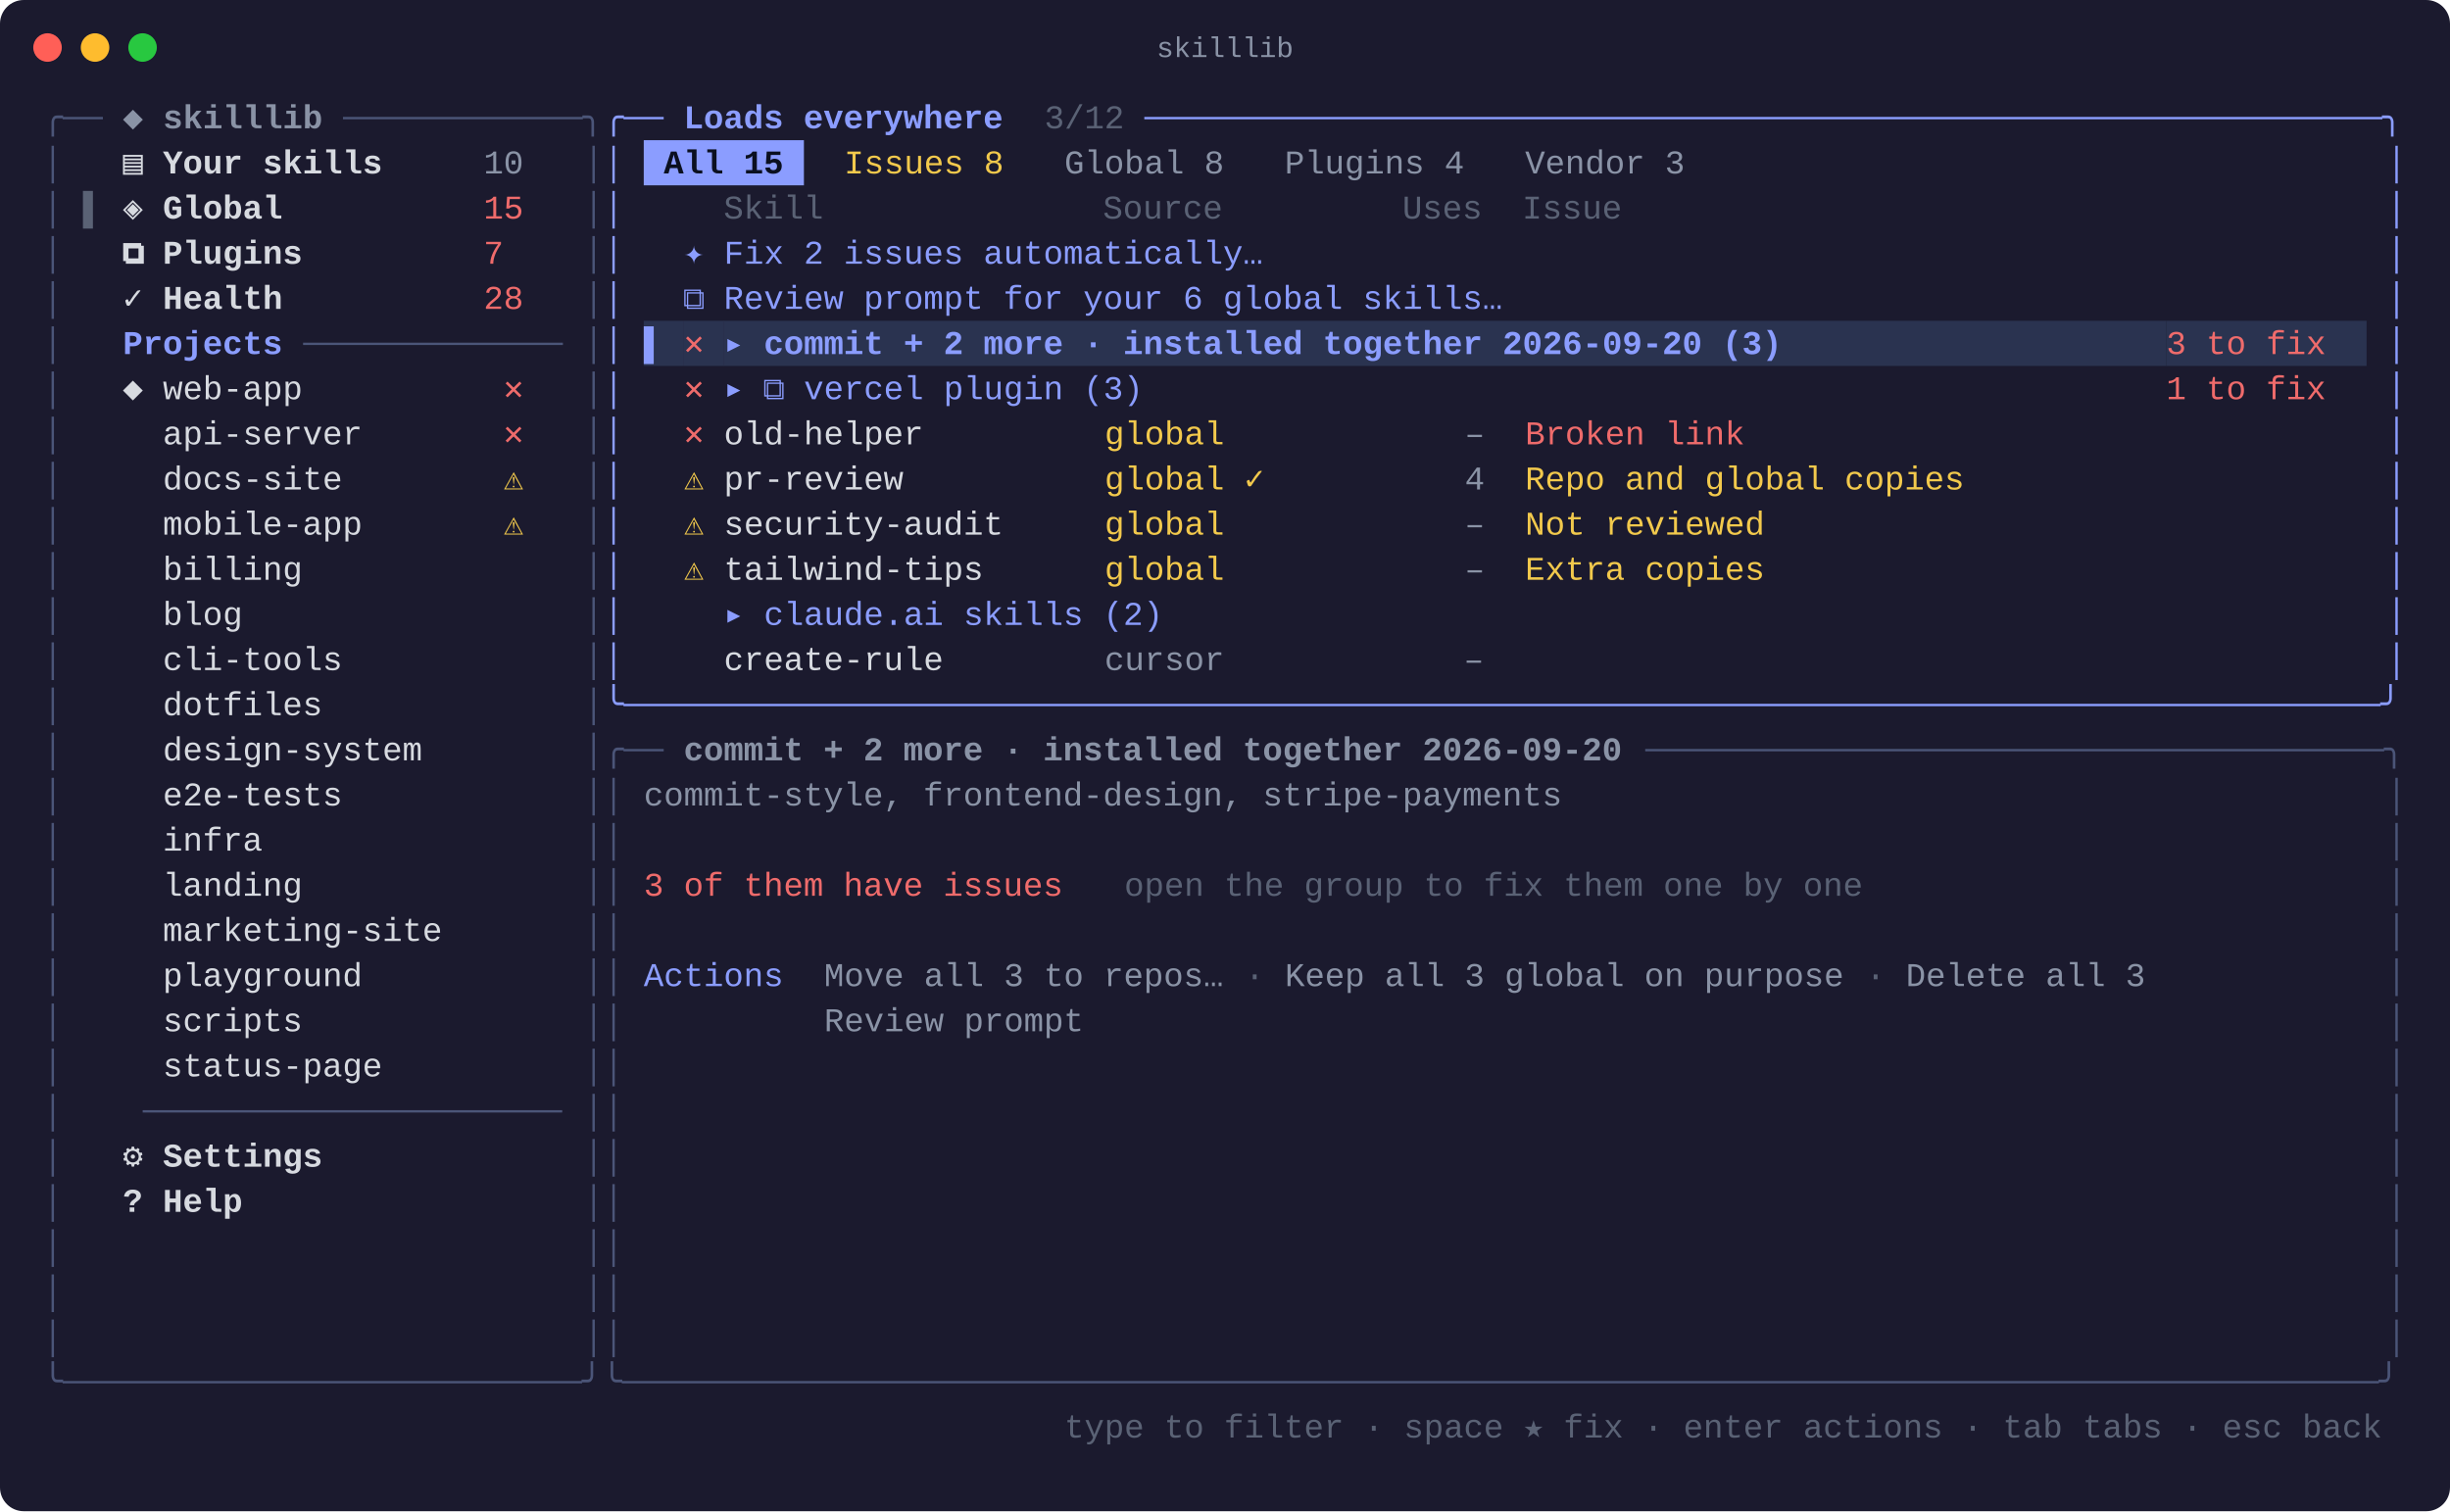
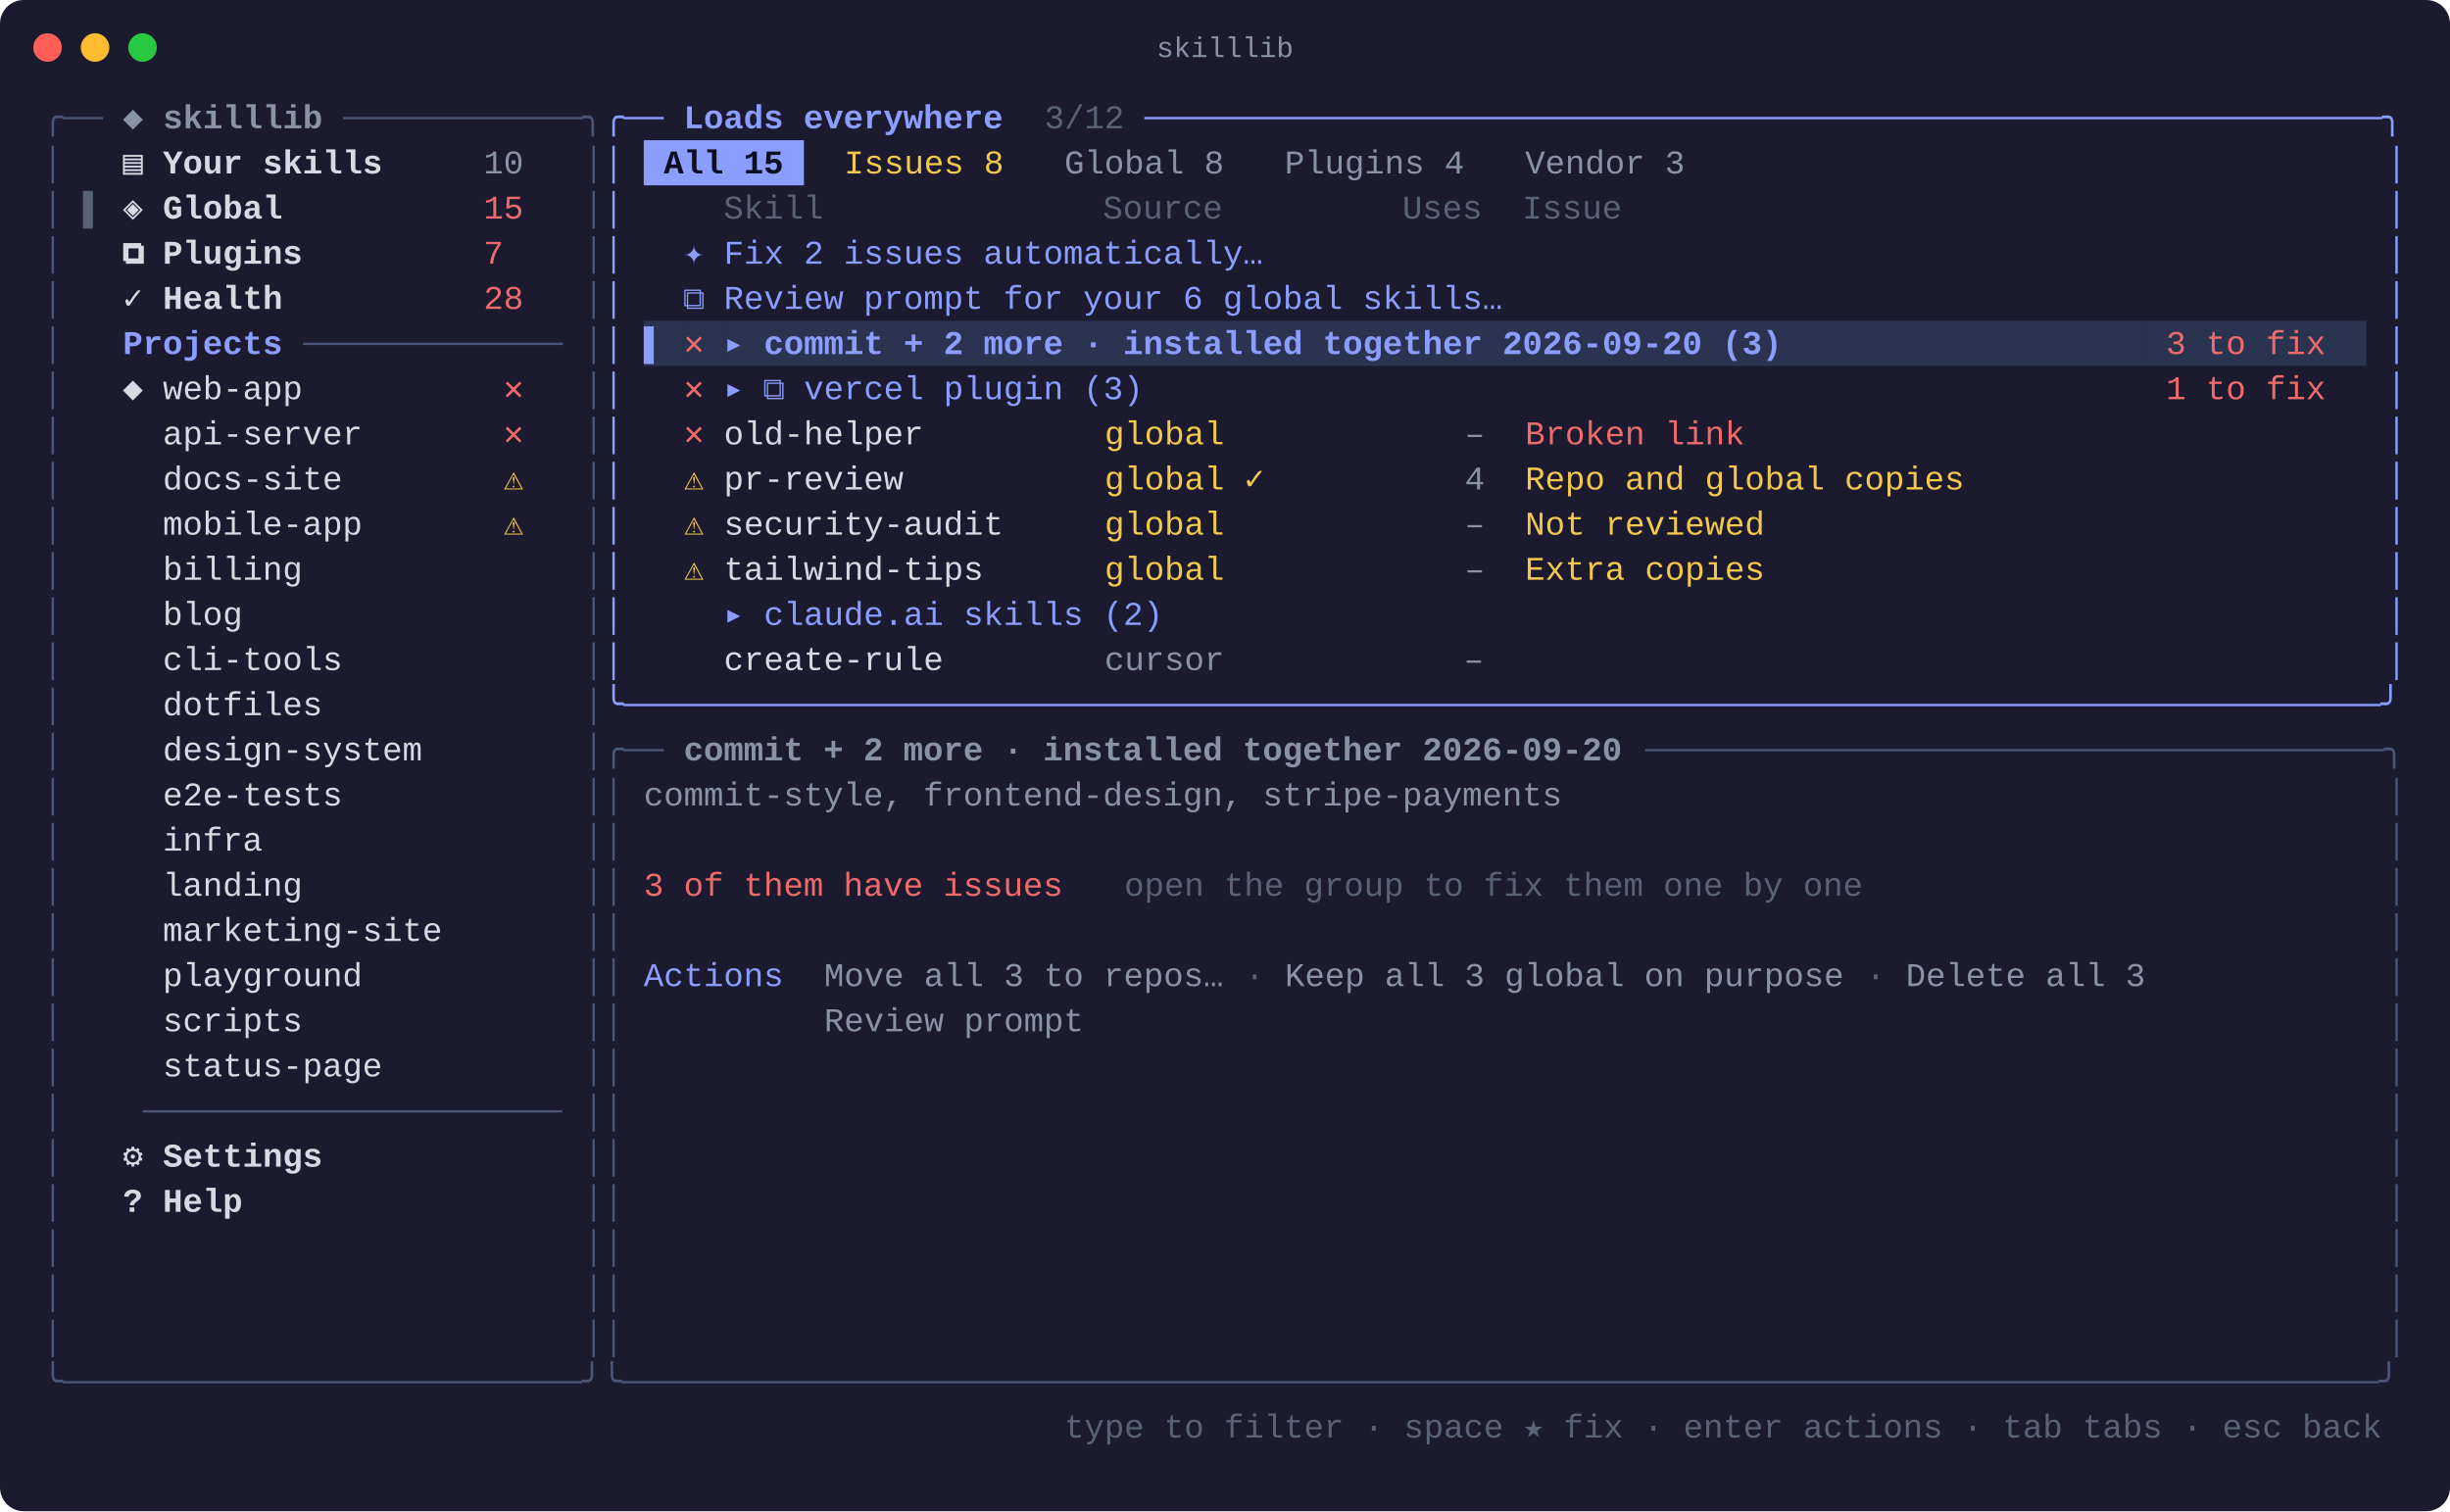
<svg xmlns="http://www.w3.org/2000/svg" width="1031" height="636" viewBox="0 0 1031 636" font-family="SFMono-Regular, Menlo, Consolas, 'Liberation Mono', monospace" font-size="14">
  <rect width="1031" height="636" rx="10" fill="#1b1a2e" />
  <circle cx="20" cy="20" r="6" fill="#ff5f57" />
  <circle cx="40" cy="20" r="6" fill="#febc2e" />
  <circle cx="60" cy="20" r="6" fill="#28c840" />
  <text x="515.5" y="24" fill="#8a93a6" font-size="12" text-anchor="middle">skilllib</text>
  <text x="18.0" y="54.0" fill="#4b5578" xml:space="preserve" textLength="25.3" lengthAdjust="spacingAndGlyphs">╭──</text>
  <text x="43.3" y="54.0" fill="#8a93a6" font-weight="bold" xml:space="preserve" textLength="101.2" lengthAdjust="spacingAndGlyphs"> ◆ skilllib </text>
  <text x="144.4" y="54.0" fill="#4b5578" xml:space="preserve" textLength="109.6" lengthAdjust="spacingAndGlyphs">────────────╮</text>
  <text x="254.0" y="54.0" fill="#8b9dff" xml:space="preserve" textLength="25.3" lengthAdjust="spacingAndGlyphs">╭──</text>
  <text x="279.3" y="54.0" fill="#8b9dff" font-weight="bold" xml:space="preserve" textLength="151.7" lengthAdjust="spacingAndGlyphs"> Loads everywhere </text>
  <text x="431.1" y="54.0" fill="#5a6275" xml:space="preserve" textLength="50.6" lengthAdjust="spacingAndGlyphs"> 3/12 </text>
  <text x="481.6" y="54.0" fill="#8b9dff" xml:space="preserve" textLength="531.1" lengthAdjust="spacingAndGlyphs">──────────────────────────────────────────────────────────────╮</text>
  <text x="18.0" y="73.0" fill="#4b5578" xml:space="preserve" textLength="8.4" lengthAdjust="spacingAndGlyphs">│</text>
  <text x="51.7" y="73.0" fill="#d7dae0" font-weight="bold" xml:space="preserve" textLength="151.7" lengthAdjust="spacingAndGlyphs">▤ Your skills     </text>
  <text x="203.5" y="73.0" fill="#8a93a6" xml:space="preserve" textLength="33.7" lengthAdjust="spacingAndGlyphs">10  </text>
  <text x="245.6" y="73.0" fill="#4b5578" xml:space="preserve" textLength="8.4" lengthAdjust="spacingAndGlyphs">│</text>
  <text x="254.0" y="73.0" fill="#8b9dff" xml:space="preserve" textLength="8.4" lengthAdjust="spacingAndGlyphs">│</text>
  <rect x="270.9" y="59.0" width="67.4" height="19" fill="#8b9dff" />
  <text x="270.9" y="73.0" fill="#0b1020" font-weight="bold" xml:space="preserve" textLength="67.4" lengthAdjust="spacingAndGlyphs"> All 15 </text>
  <text x="346.8" y="73.0" fill="#f2c94c" xml:space="preserve" textLength="84.3" lengthAdjust="spacingAndGlyphs"> Issues 8 </text>
  <text x="439.5" y="73.0" fill="#8a93a6" xml:space="preserve" textLength="84.3" lengthAdjust="spacingAndGlyphs"> Global 8 </text>
  <text x="532.2" y="73.0" fill="#8a93a6" xml:space="preserve" textLength="92.7" lengthAdjust="spacingAndGlyphs"> Plugins 4 </text>
  <text x="633.4" y="73.0" fill="#8a93a6" xml:space="preserve" textLength="84.3" lengthAdjust="spacingAndGlyphs"> Vendor 3 </text>
  <text x="1004.3" y="73.0" fill="#8b9dff" xml:space="preserve" textLength="8.4" lengthAdjust="spacingAndGlyphs">│</text>
  <text x="18.0" y="92.0" fill="#4b5578" xml:space="preserve" textLength="8.4" lengthAdjust="spacingAndGlyphs">│</text>
  <text x="34.9" y="92.0" fill="#5a6275" xml:space="preserve" textLength="16.9" lengthAdjust="spacingAndGlyphs">▌ </text>
  <text x="51.7" y="92.0" fill="#d7dae0" font-weight="bold" xml:space="preserve" textLength="151.7" lengthAdjust="spacingAndGlyphs">◈ Global          </text>
  <text x="203.5" y="92.0" fill="#ef6b6b" xml:space="preserve" textLength="33.7" lengthAdjust="spacingAndGlyphs">15  </text>
  <text x="245.6" y="92.0" fill="#4b5578" xml:space="preserve" textLength="8.4" lengthAdjust="spacingAndGlyphs">│</text>
  <text x="254.0" y="92.0" fill="#8b9dff" xml:space="preserve" textLength="8.4" lengthAdjust="spacingAndGlyphs">│</text>
  <text x="270.9" y="92.0" fill="#5a6275" xml:space="preserve" textLength="725.0" lengthAdjust="spacingAndGlyphs">    Skill              Source         Uses  Issue                                     </text>
  <text x="1004.3" y="92.0" fill="#8b9dff" xml:space="preserve" textLength="8.4" lengthAdjust="spacingAndGlyphs">│</text>
  <text x="18.0" y="111.0" fill="#4b5578" xml:space="preserve" textLength="8.4" lengthAdjust="spacingAndGlyphs">│</text>
  <text x="51.7" y="111.0" fill="#d7dae0" font-weight="bold" xml:space="preserve" textLength="151.7" lengthAdjust="spacingAndGlyphs">⧉ Plugins         </text>
  <text x="203.5" y="111.0" fill="#ef6b6b" xml:space="preserve" textLength="33.7" lengthAdjust="spacingAndGlyphs">7   </text>
  <text x="245.6" y="111.0" fill="#4b5578" xml:space="preserve" textLength="8.4" lengthAdjust="spacingAndGlyphs">│</text>
  <text x="254.0" y="111.0" fill="#8b9dff" xml:space="preserve" textLength="8.4" lengthAdjust="spacingAndGlyphs">│</text>
  <text x="287.8" y="111.0" fill="#8b9dff" xml:space="preserve" textLength="708.1" lengthAdjust="spacingAndGlyphs">✦ Fix 2 issues automatically…                                                       </text>
  <text x="1004.3" y="111.0" fill="#8b9dff" xml:space="preserve" textLength="8.4" lengthAdjust="spacingAndGlyphs">│</text>
  <text x="18.0" y="130.0" fill="#4b5578" xml:space="preserve" textLength="8.4" lengthAdjust="spacingAndGlyphs">│</text>
  <text x="51.7" y="130.0" fill="#d7dae0" font-weight="bold" xml:space="preserve" textLength="151.7" lengthAdjust="spacingAndGlyphs">✓ Health          </text>
  <text x="203.5" y="130.0" fill="#ef6b6b" xml:space="preserve" textLength="33.7" lengthAdjust="spacingAndGlyphs">28  </text>
  <text x="245.6" y="130.0" fill="#4b5578" xml:space="preserve" textLength="8.4" lengthAdjust="spacingAndGlyphs">│</text>
  <text x="254.0" y="130.0" fill="#8b9dff" xml:space="preserve" textLength="8.4" lengthAdjust="spacingAndGlyphs">│</text>
  <text x="287.8" y="130.0" fill="#8b9dff" xml:space="preserve" textLength="708.1" lengthAdjust="spacingAndGlyphs">⧉ Review prompt for your 6 global skills…                                           </text>
  <text x="1004.3" y="130.0" fill="#8b9dff" xml:space="preserve" textLength="8.4" lengthAdjust="spacingAndGlyphs">│</text>
  <text x="18.0" y="149.0" fill="#4b5578" xml:space="preserve" textLength="8.4" lengthAdjust="spacingAndGlyphs">│</text>
  <text x="34.9" y="149.0" fill="#8b9dff" font-weight="bold" xml:space="preserve" textLength="92.7" lengthAdjust="spacingAndGlyphs">  Projects </text>
  <text x="127.6" y="149.0" fill="#4b5578" xml:space="preserve" textLength="109.6" lengthAdjust="spacingAndGlyphs">─────────────</text>
  <text x="245.6" y="149.0" fill="#4b5578" xml:space="preserve" textLength="8.4" lengthAdjust="spacingAndGlyphs">│</text>
  <text x="254.0" y="149.0" fill="#8b9dff" xml:space="preserve" textLength="8.4" lengthAdjust="spacingAndGlyphs">│</text>
  <rect x="270.9" y="135.0" width="16.9" height="19" fill="#2a3350" />
  <text x="270.9" y="149.0" fill="#8b9dff" xml:space="preserve" textLength="16.9" lengthAdjust="spacingAndGlyphs">▌ </text>
  <rect x="287.8" y="135.0" width="16.9" height="19" fill="#2a3350" />
  <text x="287.8" y="149.0" fill="#ef6b6b" xml:space="preserve" textLength="16.9" lengthAdjust="spacingAndGlyphs">✕ </text>
-   <rect x="304.6" y="135.0" width="607.0" height="19" fill="#2a3350" />
-   <text x="304.6" y="149.0" fill="#8b9dff" font-weight="bold" xml:space="preserve" textLength="607.0" lengthAdjust="spacingAndGlyphs">▸ commit + 2 more · installed together 2026-09-20 (3)                   </text>
-   <rect x="911.6" y="135.0" width="84.3" height="19" fill="#2a3350" />
-   <text x="911.6" y="149.0" fill="#ef6b6b" xml:space="preserve" textLength="84.3" lengthAdjust="spacingAndGlyphs">3 to fix  </text>
+   <rect x="304.6" y="135.0" width="598.5" height="19" fill="#2a3350" />
+   <text x="304.6" y="149.0" fill="#8b9dff" font-weight="bold" xml:space="preserve" textLength="598.5" lengthAdjust="spacingAndGlyphs">▸ commit + 2 more · installed together 2026-09-20 (3)                  </text>
+   <rect x="903.1" y="135.0" width="92.7" height="19" fill="#2a3350" />
+   <text x="903.1" y="149.0" fill="#ef6b6b" xml:space="preserve" textLength="92.7" lengthAdjust="spacingAndGlyphs"> 3 to fix  </text>
  <text x="1004.3" y="149.0" fill="#8b9dff" xml:space="preserve" textLength="8.4" lengthAdjust="spacingAndGlyphs">│</text>
  <text x="18.0" y="168.0" fill="#4b5578" xml:space="preserve" textLength="8.4" lengthAdjust="spacingAndGlyphs">│</text>
  <text x="51.7" y="168.0" fill="#d7dae0" xml:space="preserve" textLength="160.2" lengthAdjust="spacingAndGlyphs">◆ web-app          </text>
  <text x="211.9" y="168.0" fill="#ef6b6b" xml:space="preserve" textLength="25.3" lengthAdjust="spacingAndGlyphs">✕  </text>
  <text x="245.6" y="168.0" fill="#4b5578" xml:space="preserve" textLength="8.4" lengthAdjust="spacingAndGlyphs">│</text>
  <text x="254.0" y="168.0" fill="#8b9dff" xml:space="preserve" textLength="8.4" lengthAdjust="spacingAndGlyphs">│</text>
  <text x="287.8" y="168.0" fill="#ef6b6b" xml:space="preserve" textLength="16.9" lengthAdjust="spacingAndGlyphs">✕ </text>
-   <text x="304.6" y="168.0" fill="#8b9dff" xml:space="preserve" textLength="607.0" lengthAdjust="spacingAndGlyphs">▸ ⧉ vercel plugin (3)                                                   </text>
-   <text x="911.6" y="168.0" fill="#ef6b6b" xml:space="preserve" textLength="84.3" lengthAdjust="spacingAndGlyphs">1 to fix  </text>
+   <text x="304.6" y="168.0" fill="#8b9dff" xml:space="preserve" textLength="598.5" lengthAdjust="spacingAndGlyphs">▸ ⧉ vercel plugin (3)                                                  </text>
+   <text x="903.1" y="168.0" fill="#ef6b6b" xml:space="preserve" textLength="92.7" lengthAdjust="spacingAndGlyphs"> 1 to fix  </text>
  <text x="1004.3" y="168.0" fill="#8b9dff" xml:space="preserve" textLength="8.4" lengthAdjust="spacingAndGlyphs">│</text>
  <text x="18.0" y="187.0" fill="#4b5578" xml:space="preserve" textLength="8.4" lengthAdjust="spacingAndGlyphs">│</text>
  <text x="51.7" y="187.0" fill="#d7dae0" xml:space="preserve" textLength="160.2" lengthAdjust="spacingAndGlyphs">  api-server       </text>
  <text x="211.9" y="187.0" fill="#ef6b6b" xml:space="preserve" textLength="25.3" lengthAdjust="spacingAndGlyphs">✕  </text>
  <text x="245.6" y="187.0" fill="#4b5578" xml:space="preserve" textLength="8.4" lengthAdjust="spacingAndGlyphs">│</text>
  <text x="254.0" y="187.0" fill="#8b9dff" xml:space="preserve" textLength="8.4" lengthAdjust="spacingAndGlyphs">│</text>
  <text x="287.8" y="187.0" fill="#ef6b6b" xml:space="preserve" textLength="16.9" lengthAdjust="spacingAndGlyphs">✕ </text>
  <text x="304.6" y="187.0" fill="#d7dae0" xml:space="preserve" textLength="160.2" lengthAdjust="spacingAndGlyphs">old-helper         </text>
  <text x="464.8" y="187.0" fill="#f2c94c" xml:space="preserve" textLength="118.0" lengthAdjust="spacingAndGlyphs">global        </text>
  <text x="582.8" y="187.0" fill="#8a93a6" xml:space="preserve" textLength="50.6" lengthAdjust="spacingAndGlyphs">    – </text>
  <text x="633.4" y="187.0" fill="#ef6b6b" xml:space="preserve" textLength="362.5" lengthAdjust="spacingAndGlyphs"> Broken link                               </text>
  <text x="1004.3" y="187.0" fill="#8b9dff" xml:space="preserve" textLength="8.4" lengthAdjust="spacingAndGlyphs">│</text>
  <text x="18.0" y="206.0" fill="#4b5578" xml:space="preserve" textLength="8.4" lengthAdjust="spacingAndGlyphs">│</text>
  <text x="51.7" y="206.0" fill="#d7dae0" xml:space="preserve" textLength="160.2" lengthAdjust="spacingAndGlyphs">  docs-site        </text>
  <text x="211.9" y="206.0" fill="#f2c94c" xml:space="preserve" textLength="25.3" lengthAdjust="spacingAndGlyphs">⚠  </text>
  <text x="245.6" y="206.0" fill="#4b5578" xml:space="preserve" textLength="8.4" lengthAdjust="spacingAndGlyphs">│</text>
  <text x="254.0" y="206.0" fill="#8b9dff" xml:space="preserve" textLength="8.4" lengthAdjust="spacingAndGlyphs">│</text>
  <text x="287.8" y="206.0" fill="#f2c94c" xml:space="preserve" textLength="16.9" lengthAdjust="spacingAndGlyphs">⚠ </text>
  <text x="304.6" y="206.0" fill="#d7dae0" xml:space="preserve" textLength="160.2" lengthAdjust="spacingAndGlyphs">pr-review          </text>
  <text x="464.8" y="206.0" fill="#f2c94c" xml:space="preserve" textLength="118.0" lengthAdjust="spacingAndGlyphs">global ✓      </text>
  <text x="582.8" y="206.0" fill="#8a93a6" xml:space="preserve" textLength="50.6" lengthAdjust="spacingAndGlyphs">    4 </text>
  <text x="633.4" y="206.0" fill="#f2c94c" xml:space="preserve" textLength="362.5" lengthAdjust="spacingAndGlyphs"> Repo and global copies                    </text>
  <text x="1004.3" y="206.0" fill="#8b9dff" xml:space="preserve" textLength="8.4" lengthAdjust="spacingAndGlyphs">│</text>
  <text x="18.0" y="225.0" fill="#4b5578" xml:space="preserve" textLength="8.4" lengthAdjust="spacingAndGlyphs">│</text>
  <text x="51.7" y="225.0" fill="#d7dae0" xml:space="preserve" textLength="160.2" lengthAdjust="spacingAndGlyphs">  mobile-app       </text>
  <text x="211.9" y="225.0" fill="#f2c94c" xml:space="preserve" textLength="25.3" lengthAdjust="spacingAndGlyphs">⚠  </text>
  <text x="245.6" y="225.0" fill="#4b5578" xml:space="preserve" textLength="8.4" lengthAdjust="spacingAndGlyphs">│</text>
  <text x="254.0" y="225.0" fill="#8b9dff" xml:space="preserve" textLength="8.4" lengthAdjust="spacingAndGlyphs">│</text>
  <text x="287.8" y="225.0" fill="#f2c94c" xml:space="preserve" textLength="16.9" lengthAdjust="spacingAndGlyphs">⚠ </text>
  <text x="304.6" y="225.0" fill="#d7dae0" xml:space="preserve" textLength="160.2" lengthAdjust="spacingAndGlyphs">security-audit     </text>
  <text x="464.8" y="225.0" fill="#f2c94c" xml:space="preserve" textLength="118.0" lengthAdjust="spacingAndGlyphs">global        </text>
  <text x="582.8" y="225.0" fill="#8a93a6" xml:space="preserve" textLength="50.6" lengthAdjust="spacingAndGlyphs">    – </text>
  <text x="633.4" y="225.0" fill="#f2c94c" xml:space="preserve" textLength="362.5" lengthAdjust="spacingAndGlyphs"> Not reviewed                              </text>
  <text x="1004.3" y="225.0" fill="#8b9dff" xml:space="preserve" textLength="8.4" lengthAdjust="spacingAndGlyphs">│</text>
  <text x="18.0" y="244.0" fill="#4b5578" xml:space="preserve" textLength="8.4" lengthAdjust="spacingAndGlyphs">│</text>
  <text x="51.7" y="244.0" fill="#d7dae0" xml:space="preserve" textLength="193.9" lengthAdjust="spacingAndGlyphs">  billing              </text>
  <text x="245.6" y="244.0" fill="#4b5578" xml:space="preserve" textLength="8.4" lengthAdjust="spacingAndGlyphs">│</text>
  <text x="254.0" y="244.0" fill="#8b9dff" xml:space="preserve" textLength="8.4" lengthAdjust="spacingAndGlyphs">│</text>
  <text x="287.8" y="244.0" fill="#f2c94c" xml:space="preserve" textLength="16.9" lengthAdjust="spacingAndGlyphs">⚠ </text>
  <text x="304.6" y="244.0" fill="#d7dae0" xml:space="preserve" textLength="160.2" lengthAdjust="spacingAndGlyphs">tailwind-tips      </text>
  <text x="464.8" y="244.0" fill="#f2c94c" xml:space="preserve" textLength="118.0" lengthAdjust="spacingAndGlyphs">global        </text>
  <text x="582.8" y="244.0" fill="#8a93a6" xml:space="preserve" textLength="50.6" lengthAdjust="spacingAndGlyphs">    – </text>
  <text x="633.4" y="244.0" fill="#f2c94c" xml:space="preserve" textLength="362.5" lengthAdjust="spacingAndGlyphs"> Extra copies                              </text>
  <text x="1004.3" y="244.0" fill="#8b9dff" xml:space="preserve" textLength="8.4" lengthAdjust="spacingAndGlyphs">│</text>
  <text x="18.0" y="263.0" fill="#4b5578" xml:space="preserve" textLength="8.4" lengthAdjust="spacingAndGlyphs">│</text>
  <text x="51.7" y="263.0" fill="#d7dae0" xml:space="preserve" textLength="193.9" lengthAdjust="spacingAndGlyphs">  blog                 </text>
  <text x="245.6" y="263.0" fill="#4b5578" xml:space="preserve" textLength="8.4" lengthAdjust="spacingAndGlyphs">│</text>
  <text x="254.0" y="263.0" fill="#8b9dff" xml:space="preserve" textLength="8.4" lengthAdjust="spacingAndGlyphs">│</text>
-   <text x="304.6" y="263.0" fill="#8b9dff" xml:space="preserve" textLength="607.0" lengthAdjust="spacingAndGlyphs">▸ claude.ai skills (2)                                                  </text>
+   <text x="304.6" y="263.0" fill="#8b9dff" xml:space="preserve" textLength="598.5" lengthAdjust="spacingAndGlyphs">▸ claude.ai skills (2)                                                 </text>
  <text x="1004.3" y="263.0" fill="#8b9dff" xml:space="preserve" textLength="8.4" lengthAdjust="spacingAndGlyphs">│</text>
  <text x="18.0" y="282.0" fill="#4b5578" xml:space="preserve" textLength="8.4" lengthAdjust="spacingAndGlyphs">│</text>
  <text x="51.7" y="282.0" fill="#d7dae0" xml:space="preserve" textLength="193.9" lengthAdjust="spacingAndGlyphs">  cli-tools            </text>
  <text x="245.6" y="282.0" fill="#4b5578" xml:space="preserve" textLength="8.4" lengthAdjust="spacingAndGlyphs">│</text>
  <text x="254.0" y="282.0" fill="#8b9dff" xml:space="preserve" textLength="8.4" lengthAdjust="spacingAndGlyphs">│</text>
  <text x="287.8" y="282.0" fill="#d7dae0" xml:space="preserve" textLength="177.0" lengthAdjust="spacingAndGlyphs">  create-rule        </text>
  <text x="464.8" y="282.0" fill="#8a93a6" xml:space="preserve" textLength="168.6" lengthAdjust="spacingAndGlyphs">cursor            – </text>
  <text x="1004.3" y="282.0" fill="#8b9dff" xml:space="preserve" textLength="8.4" lengthAdjust="spacingAndGlyphs">│</text>
  <text x="18.0" y="301.0" fill="#4b5578" xml:space="preserve" textLength="8.4" lengthAdjust="spacingAndGlyphs">│</text>
  <text x="51.7" y="301.0" fill="#d7dae0" xml:space="preserve" textLength="193.9" lengthAdjust="spacingAndGlyphs">  dotfiles             </text>
  <text x="245.6" y="301.0" fill="#4b5578" xml:space="preserve" textLength="8.4" lengthAdjust="spacingAndGlyphs">│</text>
  <text x="254.0" y="301.0" fill="#8b9dff" xml:space="preserve" textLength="758.7" lengthAdjust="spacingAndGlyphs">╰────────────────────────────────────────────────────────────────────────────────────────╯</text>
  <text x="18.0" y="320.0" fill="#4b5578" xml:space="preserve" textLength="8.4" lengthAdjust="spacingAndGlyphs">│</text>
  <text x="51.7" y="320.0" fill="#d7dae0" xml:space="preserve" textLength="193.9" lengthAdjust="spacingAndGlyphs">  design-system        </text>
  <text x="245.6" y="320.0" fill="#4b5578" xml:space="preserve" textLength="33.7" lengthAdjust="spacingAndGlyphs">│╭──</text>
  <text x="279.3" y="320.0" fill="#8a93a6" font-weight="bold" xml:space="preserve" textLength="413.1" lengthAdjust="spacingAndGlyphs"> commit + 2 more · installed together 2026-09-20 </text>
  <text x="692.4" y="320.0" fill="#4b5578" xml:space="preserve" textLength="320.3" lengthAdjust="spacingAndGlyphs">─────────────────────────────────────╮</text>
  <text x="18.0" y="339.0" fill="#4b5578" xml:space="preserve" textLength="8.4" lengthAdjust="spacingAndGlyphs">│</text>
  <text x="51.7" y="339.0" fill="#d7dae0" xml:space="preserve" textLength="193.9" lengthAdjust="spacingAndGlyphs">  e2e-tests            </text>
  <text x="245.6" y="339.0" fill="#4b5578" xml:space="preserve" textLength="16.9" lengthAdjust="spacingAndGlyphs">││</text>
  <text x="270.9" y="339.0" fill="#8a93a6" xml:space="preserve" textLength="387.8" lengthAdjust="spacingAndGlyphs">commit-style, frontend-design, stripe-payments</text>
  <text x="1004.3" y="339.0" fill="#4b5578" xml:space="preserve" textLength="8.4" lengthAdjust="spacingAndGlyphs">│</text>
  <text x="18.0" y="358.0" fill="#4b5578" xml:space="preserve" textLength="8.4" lengthAdjust="spacingAndGlyphs">│</text>
  <text x="51.7" y="358.0" fill="#d7dae0" xml:space="preserve" textLength="193.9" lengthAdjust="spacingAndGlyphs">  infra                </text>
  <text x="245.6" y="358.0" fill="#4b5578" xml:space="preserve" textLength="16.9" lengthAdjust="spacingAndGlyphs">││</text>
  <text x="1004.3" y="358.0" fill="#4b5578" xml:space="preserve" textLength="8.4" lengthAdjust="spacingAndGlyphs">│</text>
  <text x="18.0" y="377.0" fill="#4b5578" xml:space="preserve" textLength="8.4" lengthAdjust="spacingAndGlyphs">│</text>
  <text x="51.7" y="377.0" fill="#d7dae0" xml:space="preserve" textLength="193.9" lengthAdjust="spacingAndGlyphs">  landing              </text>
  <text x="245.6" y="377.0" fill="#4b5578" xml:space="preserve" textLength="16.9" lengthAdjust="spacingAndGlyphs">││</text>
  <text x="270.9" y="377.0" fill="#ef6b6b" xml:space="preserve" textLength="177.0" lengthAdjust="spacingAndGlyphs">3 of them have issues</text>
  <text x="447.9" y="377.0" fill="#5a6275" xml:space="preserve" textLength="337.2" lengthAdjust="spacingAndGlyphs">   open the group to fix them one by one</text>
  <text x="1004.3" y="377.0" fill="#4b5578" xml:space="preserve" textLength="8.4" lengthAdjust="spacingAndGlyphs">│</text>
  <text x="18.0" y="396.0" fill="#4b5578" xml:space="preserve" textLength="8.4" lengthAdjust="spacingAndGlyphs">│</text>
  <text x="51.7" y="396.0" fill="#d7dae0" xml:space="preserve" textLength="193.9" lengthAdjust="spacingAndGlyphs">  marketing-site       </text>
  <text x="245.6" y="396.0" fill="#4b5578" xml:space="preserve" textLength="16.9" lengthAdjust="spacingAndGlyphs">││</text>
  <text x="1004.3" y="396.0" fill="#4b5578" xml:space="preserve" textLength="8.4" lengthAdjust="spacingAndGlyphs">│</text>
  <text x="18.0" y="415.0" fill="#4b5578" xml:space="preserve" textLength="8.4" lengthAdjust="spacingAndGlyphs">│</text>
  <text x="51.7" y="415.0" fill="#d7dae0" xml:space="preserve" textLength="193.9" lengthAdjust="spacingAndGlyphs">  playground           </text>
  <text x="245.6" y="415.0" fill="#4b5578" xml:space="preserve" textLength="16.9" lengthAdjust="spacingAndGlyphs">││</text>
  <text x="270.9" y="415.0" fill="#8b9dff" xml:space="preserve" textLength="75.9" lengthAdjust="spacingAndGlyphs">Actions  </text>
  <text x="346.8" y="415.0" fill="#8a93a6" xml:space="preserve" textLength="168.6" lengthAdjust="spacingAndGlyphs">Move all 3 to repos…</text>
  <text x="515.4" y="415.0" fill="#5a6275" xml:space="preserve" textLength="25.3" lengthAdjust="spacingAndGlyphs"> · </text>
  <text x="540.7" y="415.0" fill="#8a93a6" xml:space="preserve" textLength="236.0" lengthAdjust="spacingAndGlyphs">Keep all 3 global on purpose</text>
  <text x="776.7" y="415.0" fill="#5a6275" xml:space="preserve" textLength="25.3" lengthAdjust="spacingAndGlyphs"> · </text>
  <text x="802.0" y="415.0" fill="#8a93a6" xml:space="preserve" textLength="101.2" lengthAdjust="spacingAndGlyphs">Delete all 3</text>
  <text x="1004.3" y="415.0" fill="#4b5578" xml:space="preserve" textLength="8.4" lengthAdjust="spacingAndGlyphs">│</text>
  <text x="18.0" y="434.0" fill="#4b5578" xml:space="preserve" textLength="8.4" lengthAdjust="spacingAndGlyphs">│</text>
  <text x="51.7" y="434.0" fill="#d7dae0" xml:space="preserve" textLength="193.9" lengthAdjust="spacingAndGlyphs">  scripts              </text>
  <text x="245.6" y="434.0" fill="#4b5578" xml:space="preserve" textLength="16.9" lengthAdjust="spacingAndGlyphs">││</text>
  <text x="346.8" y="434.0" fill="#8a93a6" xml:space="preserve" textLength="109.6" lengthAdjust="spacingAndGlyphs">Review prompt</text>
  <text x="1004.3" y="434.0" fill="#4b5578" xml:space="preserve" textLength="8.4" lengthAdjust="spacingAndGlyphs">│</text>
  <text x="18.0" y="453.0" fill="#4b5578" xml:space="preserve" textLength="8.4" lengthAdjust="spacingAndGlyphs">│</text>
  <text x="51.7" y="453.0" fill="#d7dae0" xml:space="preserve" textLength="193.9" lengthAdjust="spacingAndGlyphs">  status-page          </text>
  <text x="245.6" y="453.0" fill="#4b5578" xml:space="preserve" textLength="16.9" lengthAdjust="spacingAndGlyphs">││</text>
  <text x="1004.3" y="453.0" fill="#4b5578" xml:space="preserve" textLength="8.4" lengthAdjust="spacingAndGlyphs">│</text>
  <text x="18.0" y="472.0" fill="#4b5578" xml:space="preserve" textLength="8.4" lengthAdjust="spacingAndGlyphs">│</text>
  <text x="60.1" y="472.0" fill="#4b5578" xml:space="preserve" textLength="177.0" lengthAdjust="spacingAndGlyphs">─────────────────────</text>
  <text x="245.6" y="472.0" fill="#4b5578" xml:space="preserve" textLength="16.9" lengthAdjust="spacingAndGlyphs">││</text>
  <text x="1004.3" y="472.0" fill="#4b5578" xml:space="preserve" textLength="8.4" lengthAdjust="spacingAndGlyphs">│</text>
  <text x="18.0" y="491.0" fill="#4b5578" xml:space="preserve" textLength="8.4" lengthAdjust="spacingAndGlyphs">│</text>
  <text x="51.7" y="491.0" fill="#d7dae0" font-weight="bold" xml:space="preserve" textLength="185.5" lengthAdjust="spacingAndGlyphs">⚙ Settings            </text>
  <text x="245.6" y="491.0" fill="#4b5578" xml:space="preserve" textLength="16.9" lengthAdjust="spacingAndGlyphs">││</text>
  <text x="1004.3" y="491.0" fill="#4b5578" xml:space="preserve" textLength="8.4" lengthAdjust="spacingAndGlyphs">│</text>
  <text x="18.0" y="510.0" fill="#4b5578" xml:space="preserve" textLength="8.4" lengthAdjust="spacingAndGlyphs">│</text>
  <text x="51.7" y="510.0" fill="#d7dae0" font-weight="bold" xml:space="preserve" textLength="185.5" lengthAdjust="spacingAndGlyphs">? Help                </text>
  <text x="245.6" y="510.0" fill="#4b5578" xml:space="preserve" textLength="16.9" lengthAdjust="spacingAndGlyphs">││</text>
  <text x="1004.3" y="510.0" fill="#4b5578" xml:space="preserve" textLength="8.4" lengthAdjust="spacingAndGlyphs">│</text>
  <text x="18.0" y="529.0" fill="#4b5578" xml:space="preserve" textLength="8.4" lengthAdjust="spacingAndGlyphs">│</text>
  <text x="245.6" y="529.0" fill="#4b5578" xml:space="preserve" textLength="16.9" lengthAdjust="spacingAndGlyphs">││</text>
  <text x="1004.3" y="529.0" fill="#4b5578" xml:space="preserve" textLength="8.4" lengthAdjust="spacingAndGlyphs">│</text>
  <text x="18.0" y="548.0" fill="#4b5578" xml:space="preserve" textLength="8.4" lengthAdjust="spacingAndGlyphs">│</text>
  <text x="245.6" y="548.0" fill="#4b5578" xml:space="preserve" textLength="16.9" lengthAdjust="spacingAndGlyphs">││</text>
  <text x="1004.3" y="548.0" fill="#4b5578" xml:space="preserve" textLength="8.4" lengthAdjust="spacingAndGlyphs">│</text>
  <text x="18.0" y="567.0" fill="#4b5578" xml:space="preserve" textLength="8.4" lengthAdjust="spacingAndGlyphs">│</text>
  <text x="245.6" y="567.0" fill="#4b5578" xml:space="preserve" textLength="16.9" lengthAdjust="spacingAndGlyphs">││</text>
  <text x="1004.3" y="567.0" fill="#4b5578" xml:space="preserve" textLength="8.4" lengthAdjust="spacingAndGlyphs">│</text>
  <text x="18.0" y="586.0" fill="#4b5578" xml:space="preserve" textLength="994.7" lengthAdjust="spacingAndGlyphs">╰──────────────────────────╯╰────────────────────────────────────────────────────────────────────────────────────────╯</text>
  <text x="447.9" y="605.0" fill="#5a6275" xml:space="preserve" textLength="564.8" lengthAdjust="spacingAndGlyphs">type to filter · space ★ fix · enter actions · tab tabs · esc back </text>
</svg>
